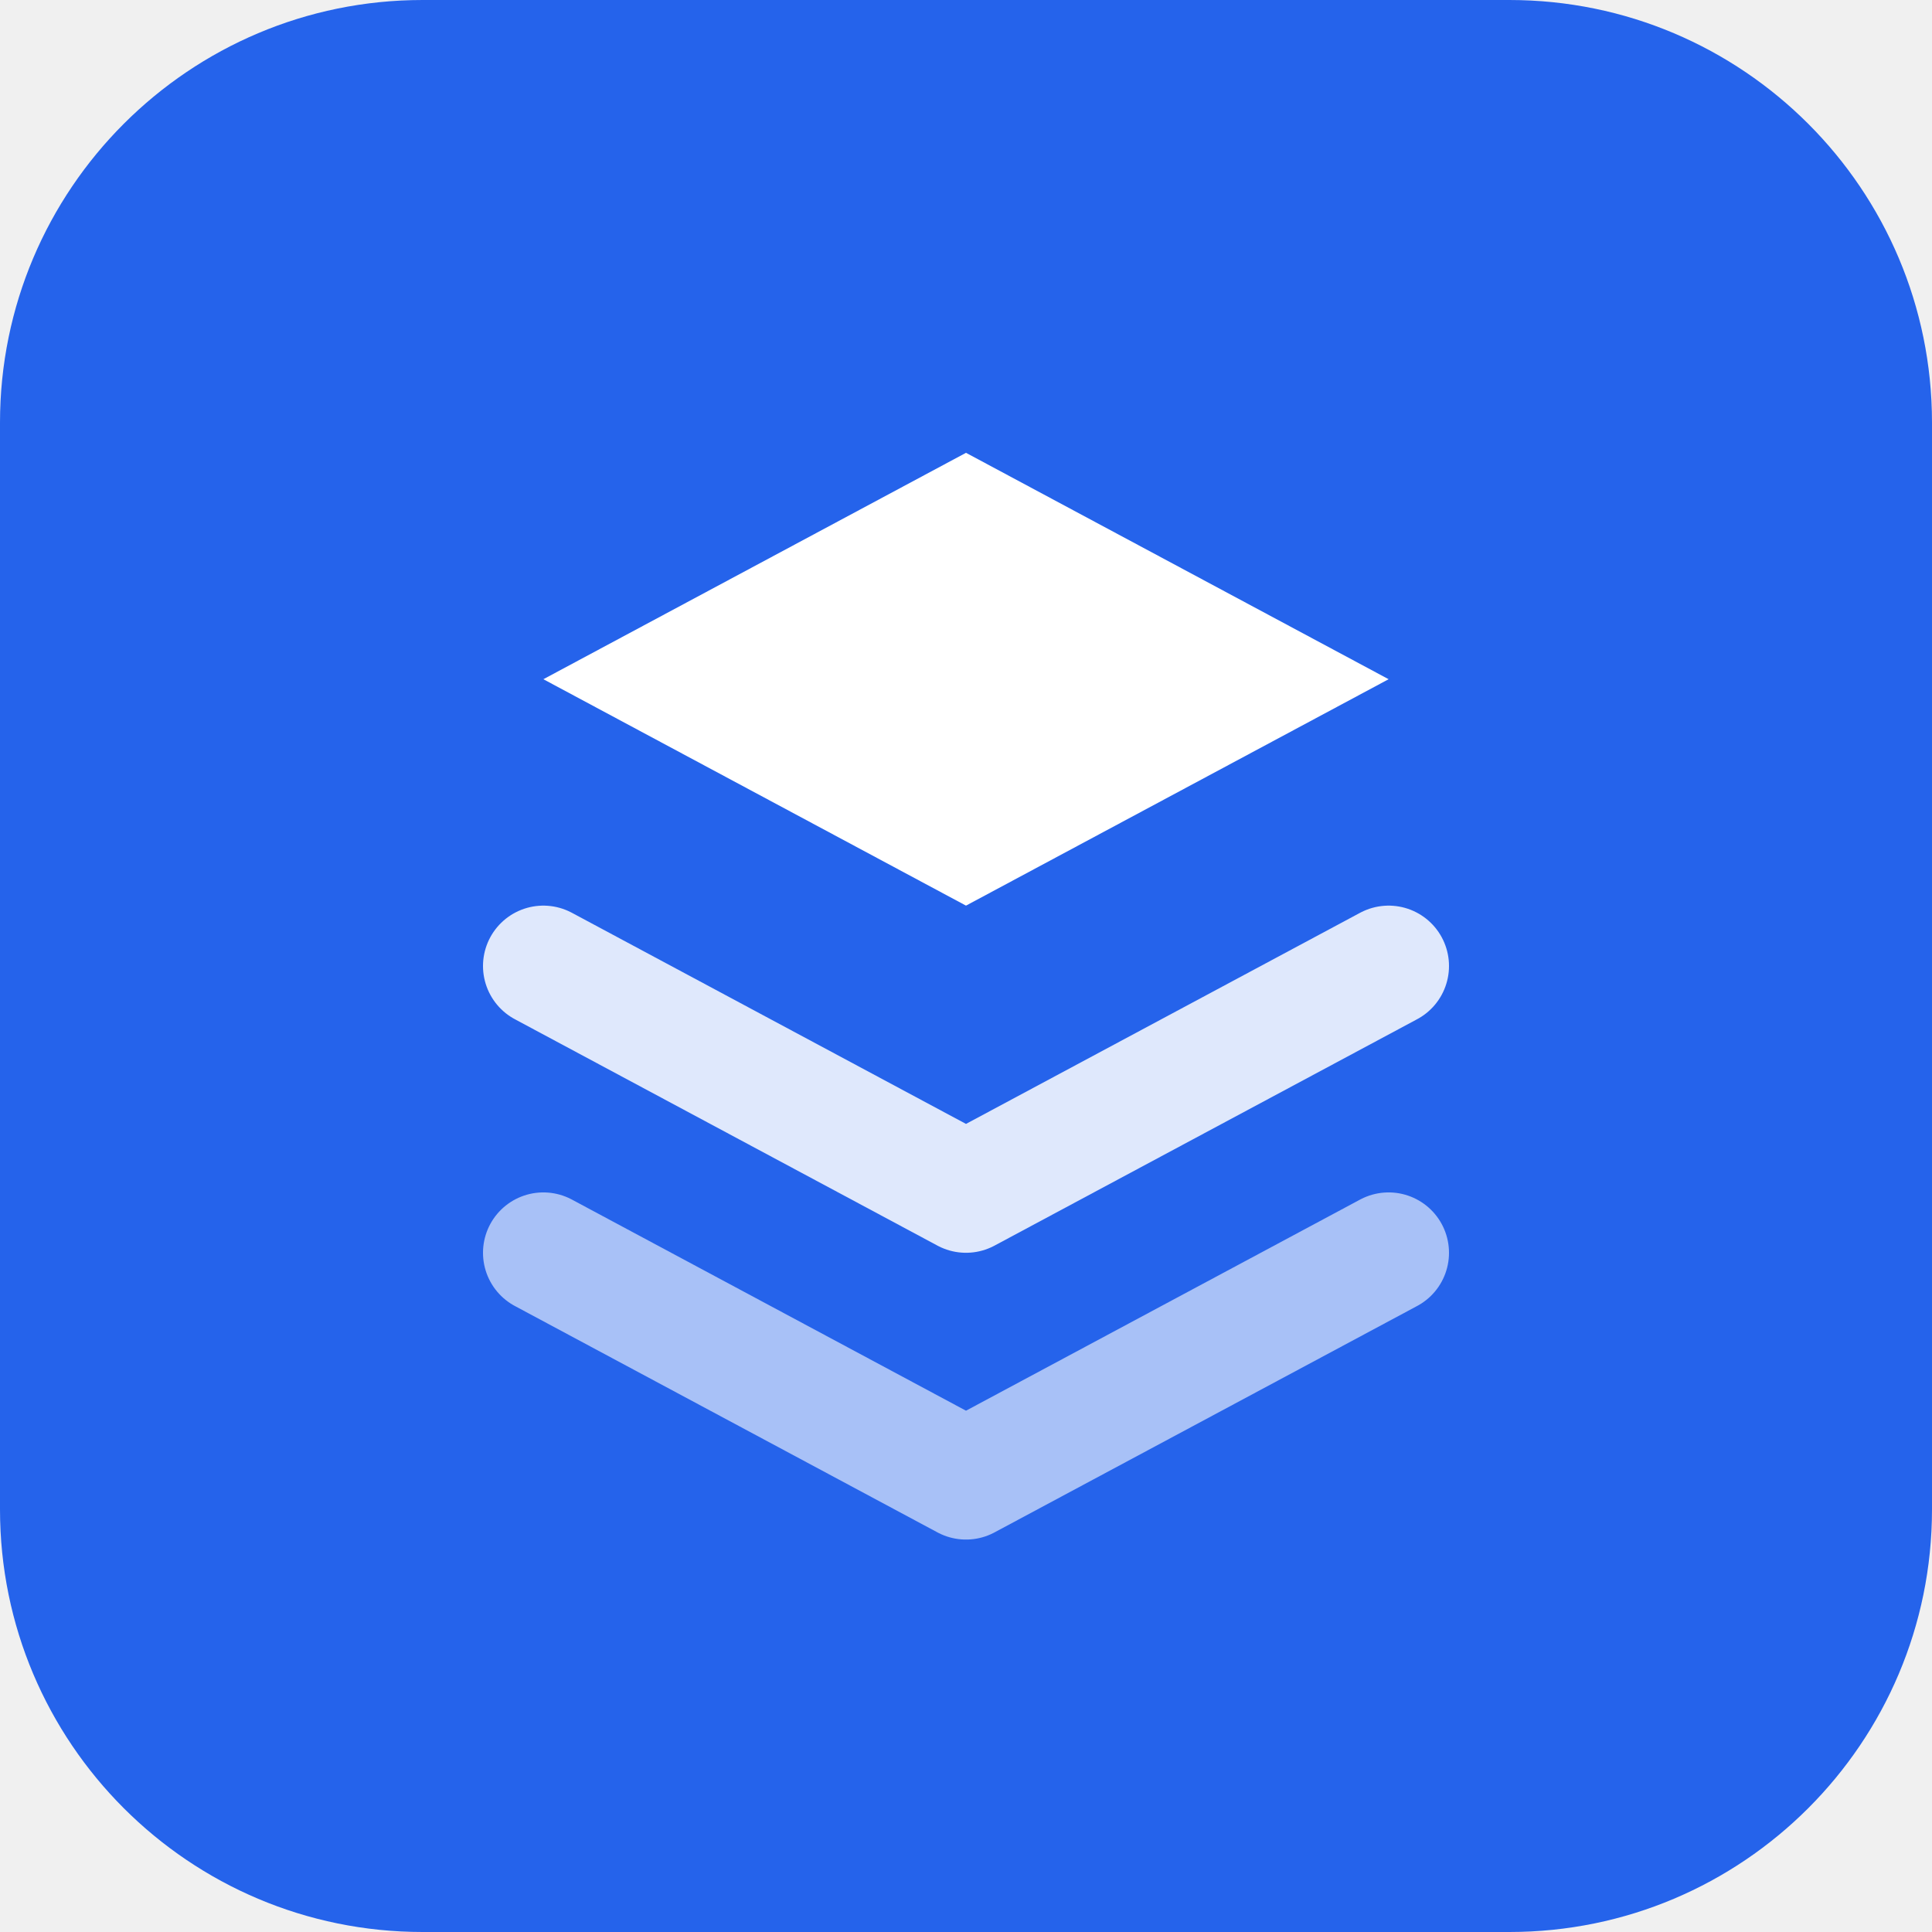
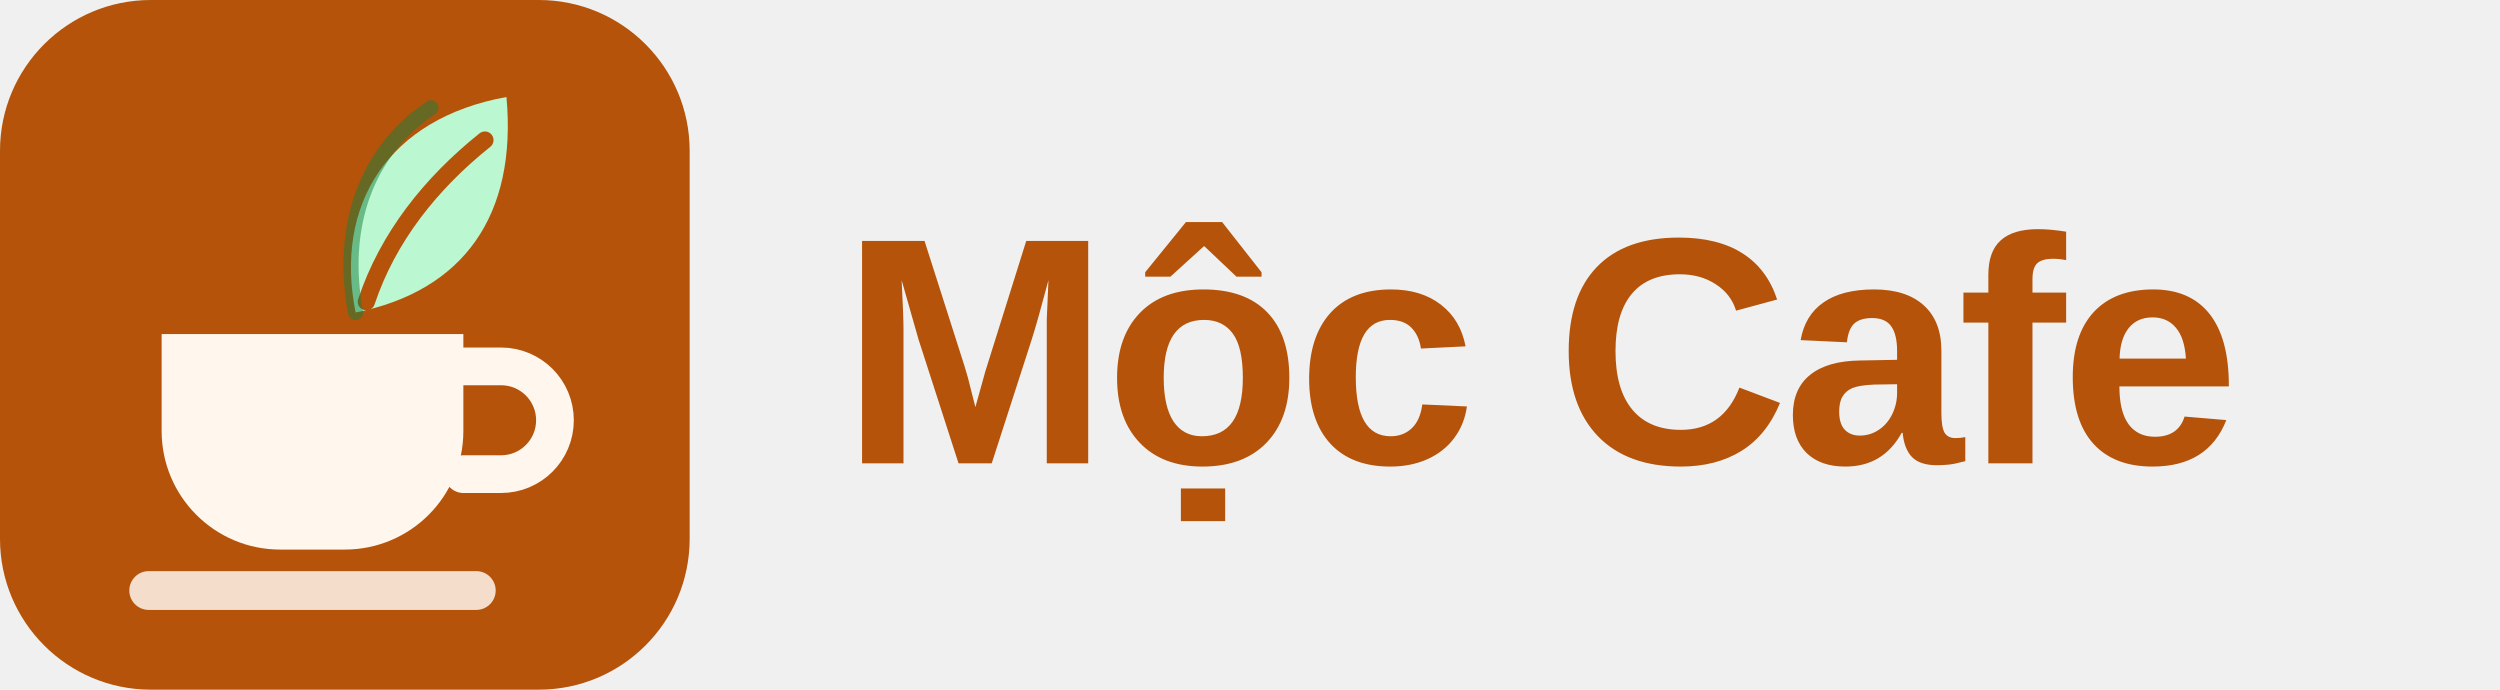
- <svg xmlns="http://www.w3.org/2000/svg" viewBox="0 0 64 64" role="img" aria-label="Logo">
-   <rect width="64" height="64" rx="14" fill="#2563EB" />
-   <path d="M18 22.5 32 15l14 7.5-14 7.5-14-7.5Z" fill="#FFFFFF" />
-   <path d="m18 32 14 7.5L46 32" fill="none" stroke="#FFFFFF" stroke-width="4" stroke-linecap="round" stroke-linejoin="round" opacity=".85" />
-   <path d="m18 41.5 14 7.5 14-7.5" fill="none" stroke="#FFFFFF" stroke-width="4" stroke-linecap="round" stroke-linejoin="round" opacity=".6" />
+ <svg xmlns="http://www.w3.org/2000/svg" viewBox="0 0 232 64" role="img" aria-label="Mộc Cafe">
+   <rect width="64" height="64" rx="14" fill="#B45309" />
+   <path d="M33 29c-2-10 3-18 14-20c1 11-4 18-14 20Z" fill="#BBF7D0" />
+   <path d="M34 28c2-6 6-11 11-15" fill="none" stroke="#B45309" stroke-width="1.6" stroke-linecap="round" />
+   <path d="M33 29c-1.5-8 1-15 7-19" fill="none" stroke="#15803D" stroke-width="1.4" stroke-linecap="round" opacity=".5" />
+   <path d="M15 31h28v9a11 11 0 0 1-11 11h-6a11 11 0 0 1-11-11Z" fill="#FFF7ED" />
+   <path d="M43 34h3.5a5 5 0 0 1 0 10H43" fill="none" stroke="#FFF7ED" stroke-width="3.5" stroke-linecap="round" />
+   <rect x="12" y="53" width="34" height="3.6" rx="1.8" fill="#FFF7ED" opacity=".85" />
+   <text x="78" y="43" font-family="'Segoe UI', Arial, Helvetica, sans-serif" font-size="30" font-weight="700" fill="#B45309" letter-spacing="-0.5">Mộc Cafe</text>
</svg>
